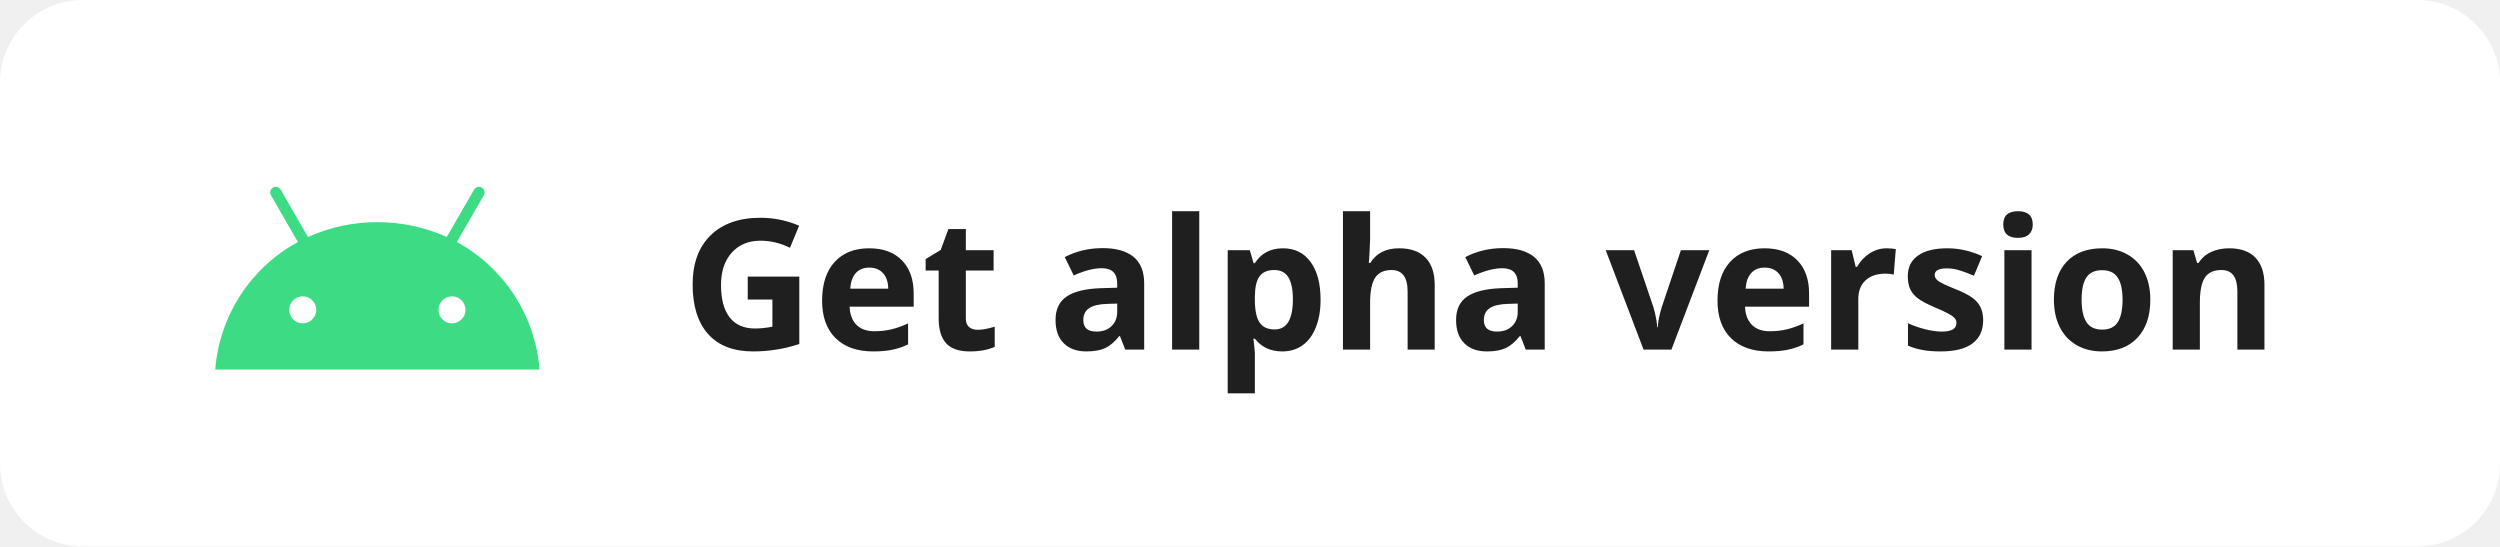
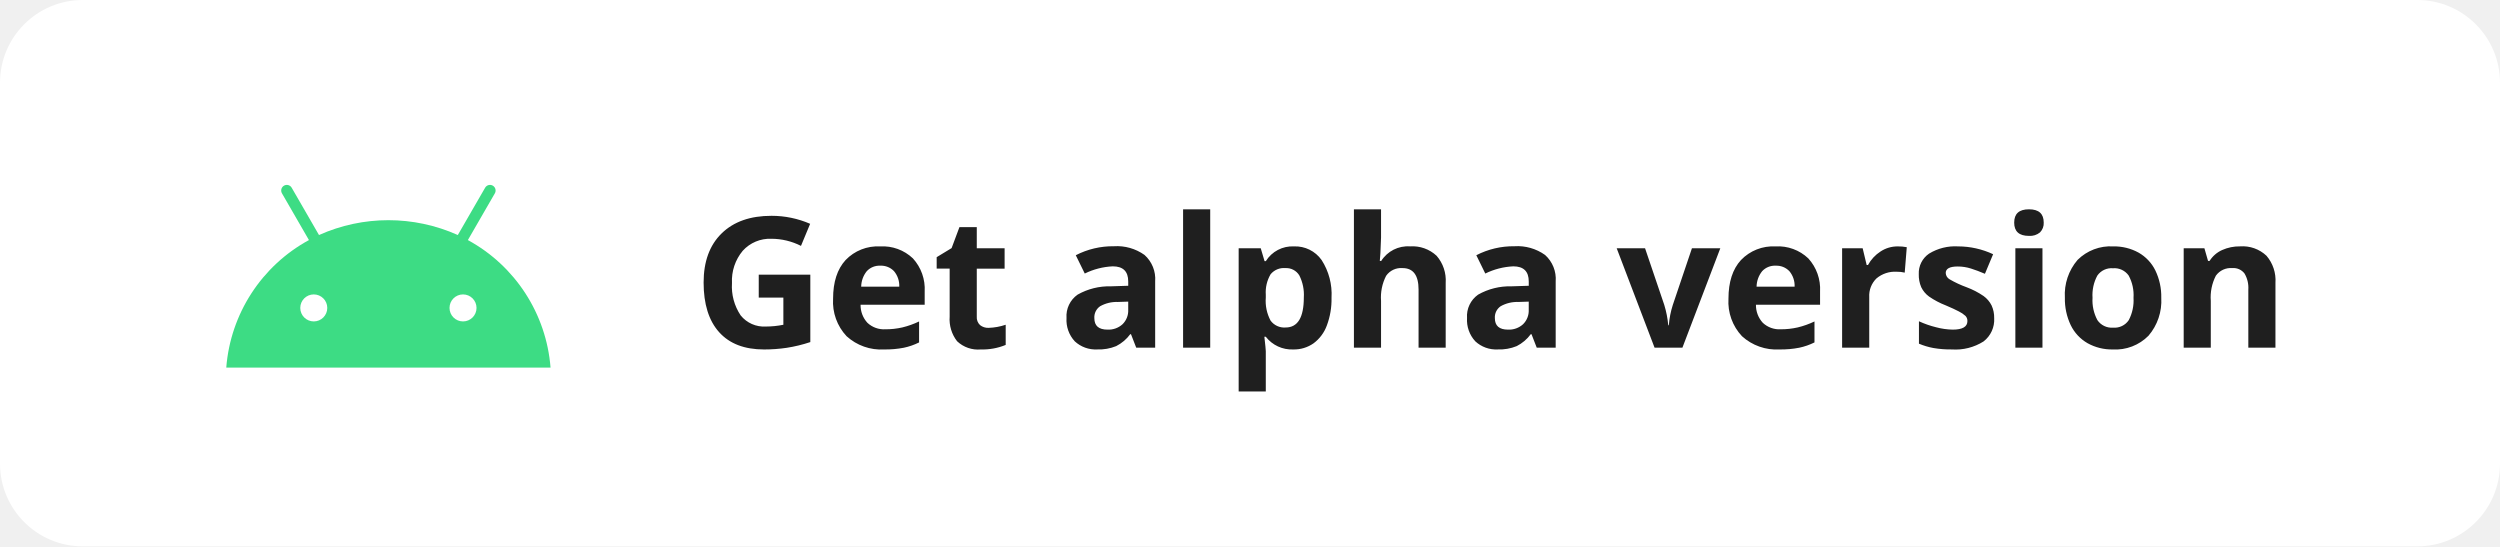
<svg xmlns="http://www.w3.org/2000/svg" width="453" height="99" viewBox="0 0 453 99">
-   <g id="Groupe_31" data-name="Groupe 31" transform="translate(-735.745 -799.892)">
-     <rect id="Rectangle_4" data-name="Rectangle 4" width="453" height="99" rx="15" transform="translate(735.745 799.892)" fill="#fff" />
-     <g id="Groupe_15" data-name="Groupe 15" transform="translate(758.745 828.242)">
-       <text id="Get_alpha_version" data-name="Get alpha version" transform="translate(245.193 35)" fill="#1f1f1f" font-size="33" font-family="OpenSans-Bold, Open Sans" font-weight="700">
-         <tspan x="-144.609" y="0">Get alpha version</tspan>
-       </text>
-       <path id="android" d="M43.211,24.7a2.447,2.447,0,1,1,2.446-2.447A2.447,2.447,0,0,1,43.211,24.7m-27.044,0a2.447,2.447,0,1,1,2.446-2.447A2.447,2.447,0,0,1,16.167,24.7M44.088,9.958l4.89-8.469A1.017,1.017,0,1,0,47.216.471L42.265,9.046a30.738,30.738,0,0,0-25.152,0L12.162.471A1.017,1.017,0,0,0,10.4,1.488l4.89,8.47A28.872,28.872,0,0,0,.31,33.068H59.068a28.875,28.875,0,0,0-14.98-23.11" transform="translate(15.69 5.542)" fill="#3ddc84" />
+   <g id="Groupe_14" data-name="Groupe 14" transform="translate(-736.241 -792.892)">
+     <rect id="Rectangle_4" data-name="Rectangle 4" width="453" height="99" rx="15" transform="translate(736.241 792.892)" fill="#fff" />
+     <g id="Groupe_15" data-name="Groupe 15" transform="translate(760.241 820.892)">
+       <path id="Tracé_44" data-name="Tracé 44" d="M-132.7-13.229h9.346V-1.015A26.348,26.348,0,0,1-127.633.024a27.866,27.866,0,0,1-4.1.3q-5.333,0-8.145-3.134t-2.812-9q0-5.7,3.263-8.895t9.048-3.19a17.506,17.506,0,0,1,6.993,1.45l-1.66,4a11.854,11.854,0,0,0-5.366-1.289,6.627,6.627,0,0,0-5.188,2.175,8.438,8.438,0,0,0-1.95,5.849,9.394,9.394,0,0,0,1.571,5.857,5.435,5.435,0,0,0,4.568,2.022,16.158,16.158,0,0,0,3.174-.322V-9.072H-132.7Zm22.027-1.627a3.117,3.117,0,0,0-2.449.991,4.586,4.586,0,0,0-1.015,2.812h6.9a4.1,4.1,0,0,0-.951-2.812A3.219,3.219,0,0,0-110.674-14.856Zm.693,15.179a9.3,9.3,0,0,1-6.8-2.4,9.091,9.091,0,0,1-2.449-6.8q0-4.528,2.264-7a8.061,8.061,0,0,1,6.26-2.473,7.935,7.935,0,0,1,5.946,2.175,8.23,8.23,0,0,1,2.127,6.01v2.385h-11.618a4.731,4.731,0,0,0,1.241,3.271,4.366,4.366,0,0,0,3.255,1.176,13.512,13.512,0,0,0,3.078-.338,15.4,15.4,0,0,0,3.029-1.08v3.8A11.54,11.54,0,0,1-106.4.008,17.373,17.373,0,0,1-109.981.322Zm18.933-3.916a10.653,10.653,0,0,0,3.094-.564V-.5a11.031,11.031,0,0,1-4.512.822,5.522,5.522,0,0,1-4.294-1.49A6.488,6.488,0,0,1-98.106-5.64v-8.685h-2.353V-16.4l2.707-1.644,1.418-3.8h3.142v3.835h5.043v3.69h-5.043V-5.64A1.919,1.919,0,0,0-92.6-4.093,2.321,2.321,0,0,0-91.048-3.593ZM-64.3,0l-.951-2.449h-.129A7.259,7.259,0,0,1-67.934-.282a8.254,8.254,0,0,1-3.424.6A5.537,5.537,0,0,1-75.442-1.16a5.693,5.693,0,0,1-1.49-4.222,4.754,4.754,0,0,1,2.006-4.23,11.624,11.624,0,0,1,6.051-1.507l3.126-.1V-12q0-2.739-2.8-2.739a12.777,12.777,0,0,0-5.076,1.305l-1.627-3.319a14.645,14.645,0,0,1,6.9-1.627A8.591,8.591,0,0,1-62.8-16.806,5.836,5.836,0,0,1-60.868-12V0Zm-1.45-8.347-1.9.064a6.089,6.089,0,0,0-3.19.773A2.429,2.429,0,0,0-71.889-5.35q0,2.079,2.385,2.079a3.777,3.777,0,0,0,2.731-.983,3.452,3.452,0,0,0,1.023-2.61ZM-50.894,0h-4.915V-25.072h4.915Zm15.05.322a5.975,5.975,0,0,1-4.979-2.3h-.258q.258,2.256.258,2.61v7.3h-4.915V-18.015h4l.693,2.336h.226a5.685,5.685,0,0,1,5.108-2.675,5.846,5.846,0,0,1,5,2.465,11.4,11.4,0,0,1,1.8,6.848,13.522,13.522,0,0,1-.846,5.011A7.029,7.029,0,0,1-32.17-.79,6.173,6.173,0,0,1-35.844.322Zm-1.45-14.744a3.1,3.1,0,0,0-2.659,1.12,6.43,6.43,0,0,0-.87,3.7v.532a7.59,7.59,0,0,0,.862,4.157A3.077,3.077,0,0,0-37.23-3.658q3.3,0,3.3-5.446a7.777,7.777,0,0,0-.814-3.988A2.777,2.777,0,0,0-37.294-14.421ZM-8.226,0H-13.14V-10.522q0-3.9-2.9-3.9a3.3,3.3,0,0,0-2.981,1.4,8.562,8.562,0,0,0-.918,4.544V0h-4.915V-25.072h4.915v5.108q0,.6-.113,2.8l-.113,1.45h.258a5.693,5.693,0,0,1,5.221-2.643,6.383,6.383,0,0,1,4.818,1.708,6.786,6.786,0,0,1,1.644,4.9Zm16.5,0L7.323-2.449H7.195A7.259,7.259,0,0,1,4.641-.282a8.254,8.254,0,0,1-3.424.6A5.537,5.537,0,0,1-2.868-1.16a5.693,5.693,0,0,1-1.49-4.222,4.754,4.754,0,0,1,2.006-4.23A11.624,11.624,0,0,1,3.7-11.118l3.126-.1V-12q0-2.739-2.8-2.739a12.777,12.777,0,0,0-5.076,1.305l-1.627-3.319a14.645,14.645,0,0,1,6.9-1.627,8.591,8.591,0,0,1,5.559,1.579A5.836,5.836,0,0,1,11.706-12V0ZM6.824-8.347l-1.9.064a6.089,6.089,0,0,0-3.19.773A2.429,2.429,0,0,0,.685-5.35q0,2.079,2.385,2.079A3.777,3.777,0,0,0,5.8-4.254a3.452,3.452,0,0,0,1.023-2.61ZM29.624,0,22.76-18.015H27.9L31.381-7.75a18.315,18.315,0,0,1,.725,3.69h.1a16.046,16.046,0,0,1,.725-3.69l3.464-10.264h5.14L34.668,0ZM51.571-14.856a3.117,3.117,0,0,0-2.449.991,4.586,4.586,0,0,0-1.015,2.812H55a4.1,4.1,0,0,0-.951-2.812A3.219,3.219,0,0,0,51.571-14.856ZM52.263.322a9.3,9.3,0,0,1-6.8-2.4,9.091,9.091,0,0,1-2.449-6.8q0-4.528,2.264-7a8.061,8.061,0,0,1,6.26-2.473,7.935,7.935,0,0,1,5.946,2.175,8.23,8.23,0,0,1,2.127,6.01v2.385H47.993a4.731,4.731,0,0,0,1.241,3.271,4.366,4.366,0,0,0,3.255,1.176,13.512,13.512,0,0,0,3.078-.338A15.4,15.4,0,0,0,58.6-4.753v3.8a11.54,11.54,0,0,1-2.755.959A17.373,17.373,0,0,1,52.263.322Zm21.4-18.675a7.926,7.926,0,0,1,1.66.145L74.951-13.6a5.63,5.63,0,0,0-1.45-.161,5.212,5.212,0,0,0-3.666,1.208,4.369,4.369,0,0,0-1.313,3.384V0H63.607V-18.015h3.722l.725,3.029H68.3a6.772,6.772,0,0,1,2.264-2.441A5.582,5.582,0,0,1,73.662-18.353Zm17.5,13a4.96,4.96,0,0,1-1.926,4.222,9.514,9.514,0,0,1-5.76,1.45A18.093,18.093,0,0,1,80.123.056a12.677,12.677,0,0,1-2.594-.781V-4.786a17.132,17.132,0,0,0,3.086,1.08,12.5,12.5,0,0,0,3.021.435q2.675,0,2.675-1.547a1.291,1.291,0,0,0-.354-.943,5.14,5.14,0,0,0-1.225-.822q-.87-.459-2.32-1.072a14.576,14.576,0,0,1-3.053-1.611,4.536,4.536,0,0,1-1.418-1.7,5.611,5.611,0,0,1-.443-2.361,4.279,4.279,0,0,1,1.861-3.714,9.066,9.066,0,0,1,5.277-1.313,14.979,14.979,0,0,1,6.333,1.418L89.485-13.39q-1.354-.58-2.53-.951a7.944,7.944,0,0,0-2.4-.371q-2.175,0-2.175,1.176a1.383,1.383,0,0,0,.7,1.144,19.062,19.062,0,0,0,3.07,1.434,14.26,14.26,0,0,1,3.094,1.6,4.718,4.718,0,0,1,1.45,1.708A5.249,5.249,0,0,1,91.161-5.35Zm3.625-17.322q0-2.4,2.675-2.4t2.675,2.4a2.341,2.341,0,0,1-.669,1.781,2.811,2.811,0,0,1-2.006.636Q94.786-20.254,94.786-22.671ZM99.91,0H95V-18.015H99.91Zm9.072-9.04A7.561,7.561,0,0,0,109.86-5a3.141,3.141,0,0,0,2.86,1.37,3.091,3.091,0,0,0,2.828-1.362,7.67,7.67,0,0,0,.862-4.052,7.441,7.441,0,0,0-.87-4.012,3.146,3.146,0,0,0-2.852-1.337,3.136,3.136,0,0,0-2.836,1.329A7.434,7.434,0,0,0,108.982-9.04Zm12.456,0a9.68,9.68,0,0,1-2.32,6.88A8.413,8.413,0,0,1,112.656.322,9.039,9.039,0,0,1,108.08-.814a7.559,7.559,0,0,1-3.045-3.263,10.964,10.964,0,0,1-1.063-4.963,9.627,9.627,0,0,1,2.3-6.864,8.462,8.462,0,0,1,6.478-2.449,9.09,9.09,0,0,1,4.576,1.128,7.528,7.528,0,0,1,3.045,3.239A10.863,10.863,0,0,1,121.438-9.04ZM142.127,0h-4.915V-10.522a5.054,5.054,0,0,0-.693-2.925,2.521,2.521,0,0,0-2.208-.975,3.319,3.319,0,0,0-2.981,1.378,8.544,8.544,0,0,0-.918,4.568V0H125.5V-18.015h3.754l.661,2.3h.274a5.194,5.194,0,0,1,2.264-1.974,7.709,7.709,0,0,1,3.279-.669,6.3,6.3,0,0,1,4.77,1.7,6.822,6.822,0,0,1,1.627,4.906Z" transform="translate(246.184 35)" fill="#1f1f1f" />
+       <path id="android" d="M43.211,24.7a2.447,2.447,0,1,1,2.446-2.447A2.447,2.447,0,0,1,43.211,24.7m-27.044,0a2.447,2.447,0,1,1,2.446-2.447A2.447,2.447,0,0,1,16.167,24.7M44.088,9.958l4.89-8.469A1.017,1.017,0,1,0,47.216.471L42.265,9.046a30.738,30.738,0,0,0-25.152,0L12.162.471A1.017,1.017,0,0,0,10.4,1.488l4.89,8.47A28.872,28.872,0,0,0,.31,33.068H59.068a28.875,28.875,0,0,0-14.98-23.11" transform="translate(16.69 5.542)" fill="#3ddc84" />
    </g>
  </g>
</svg>
